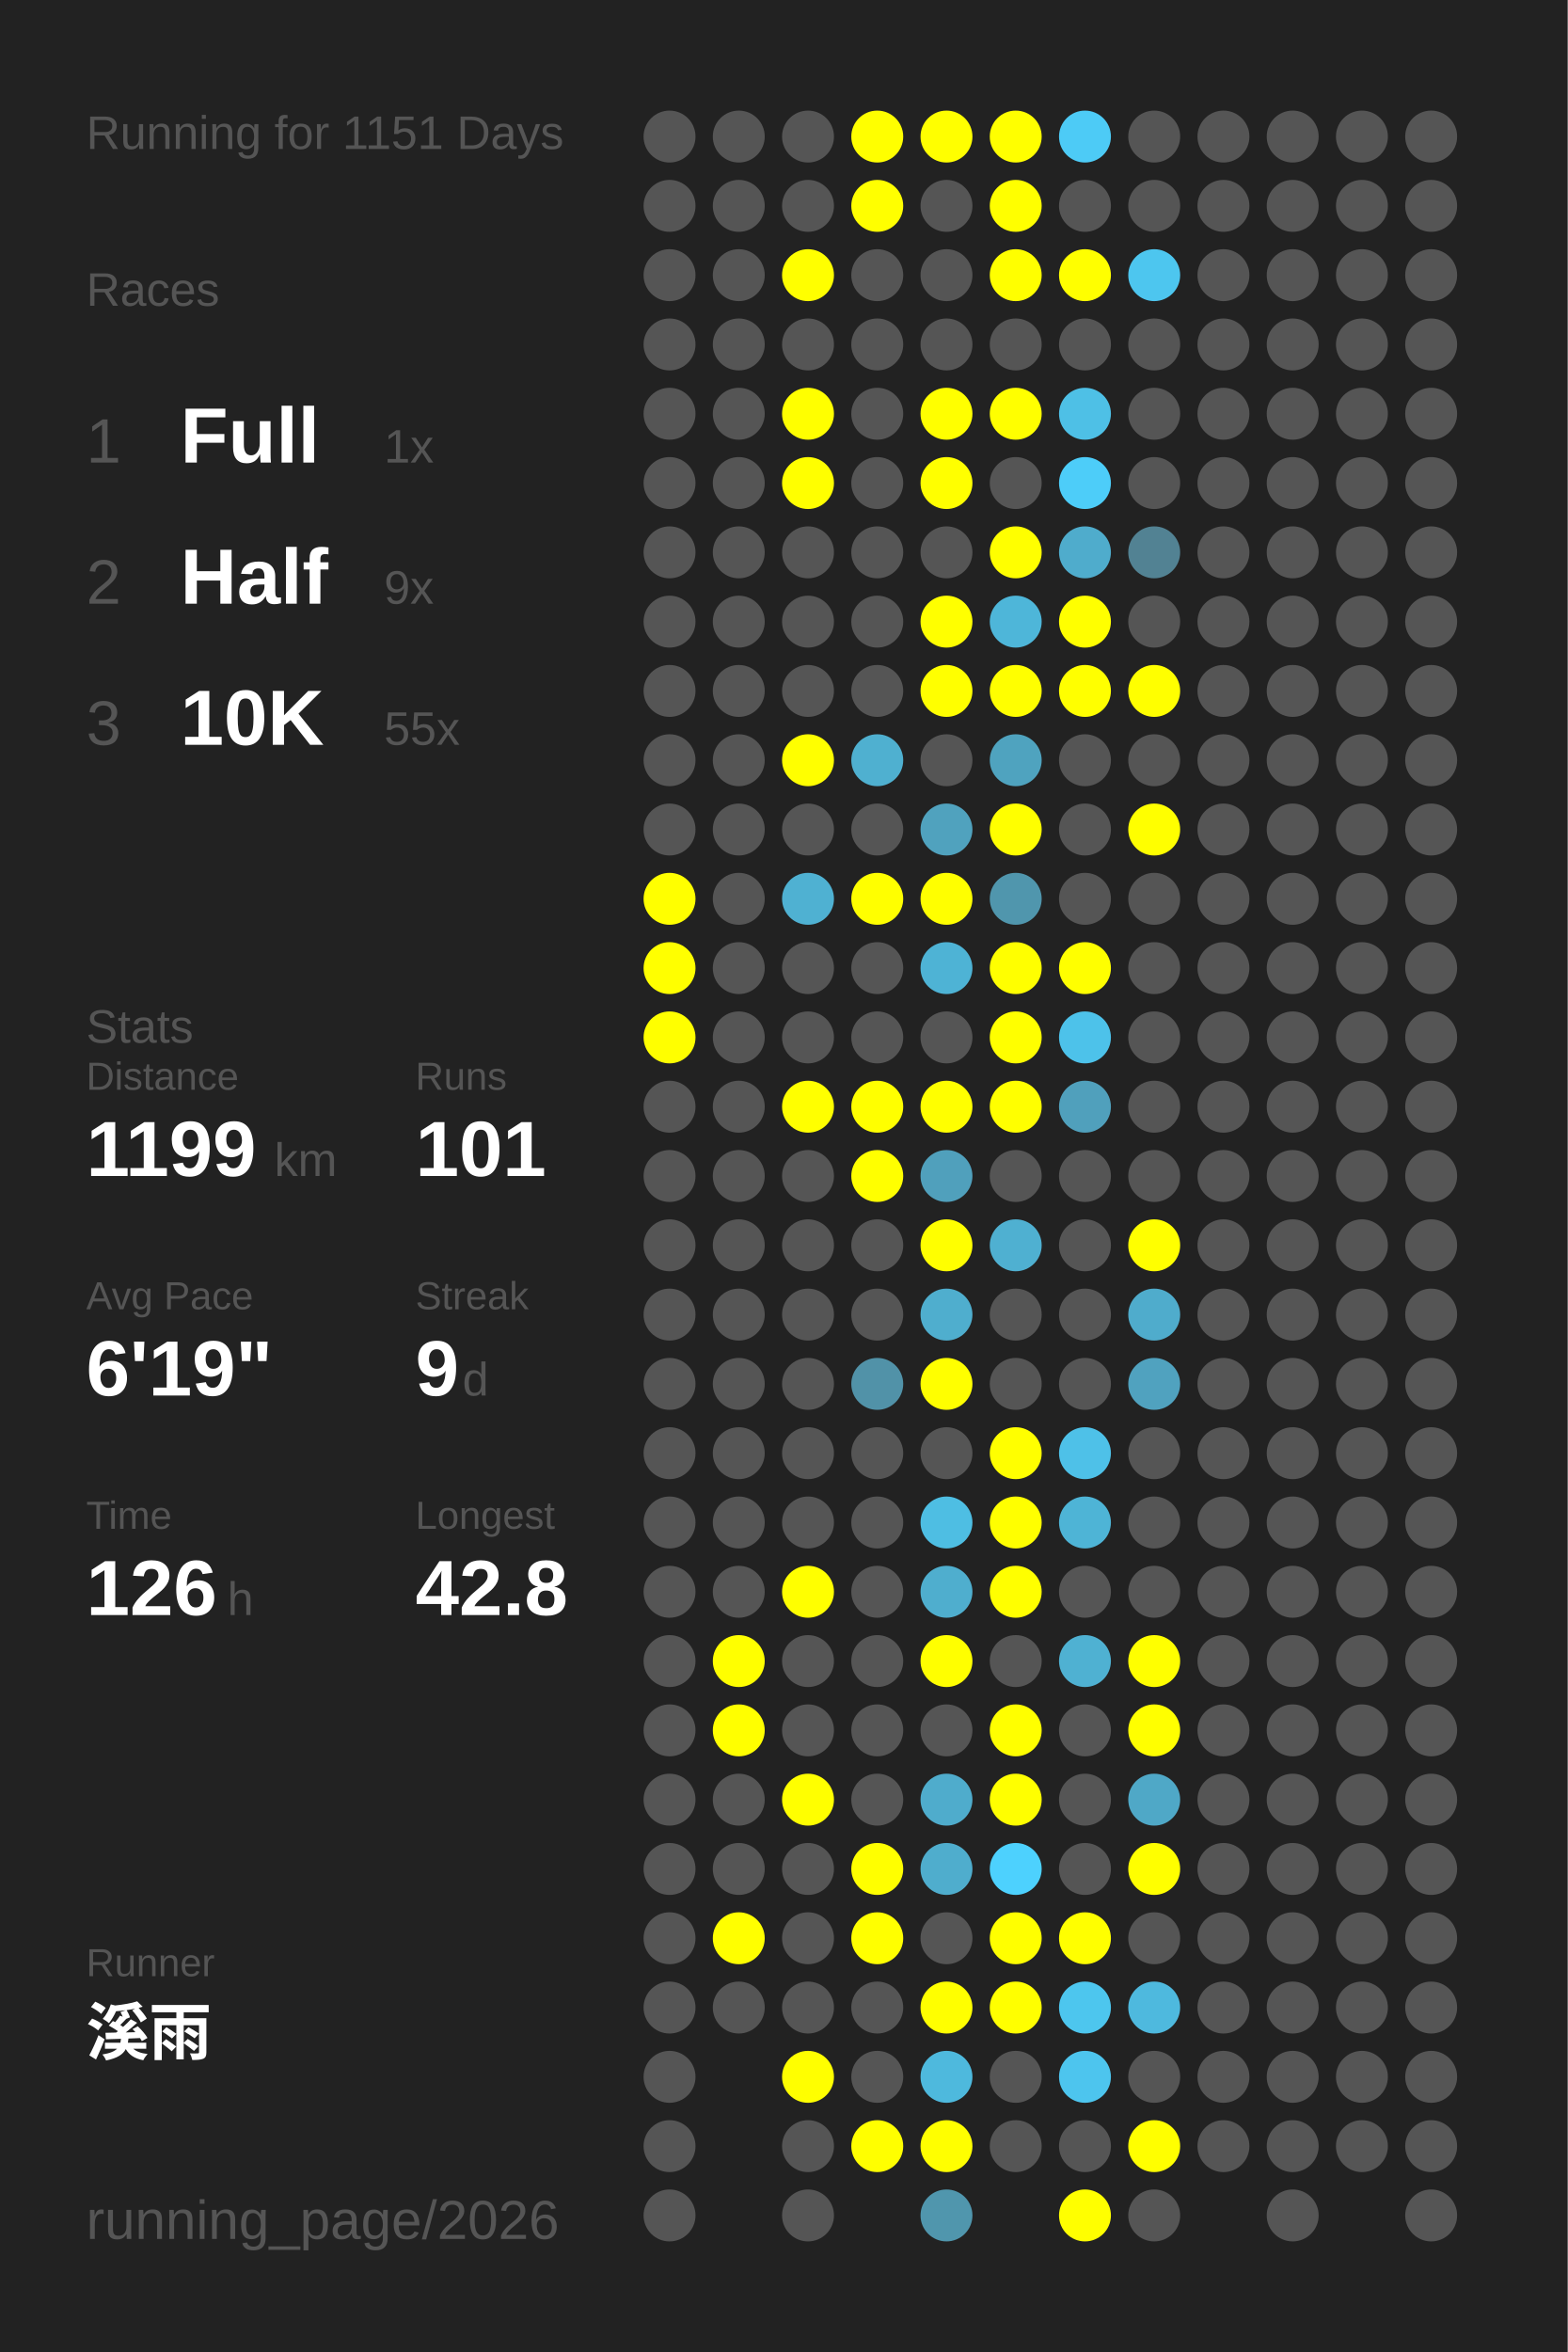
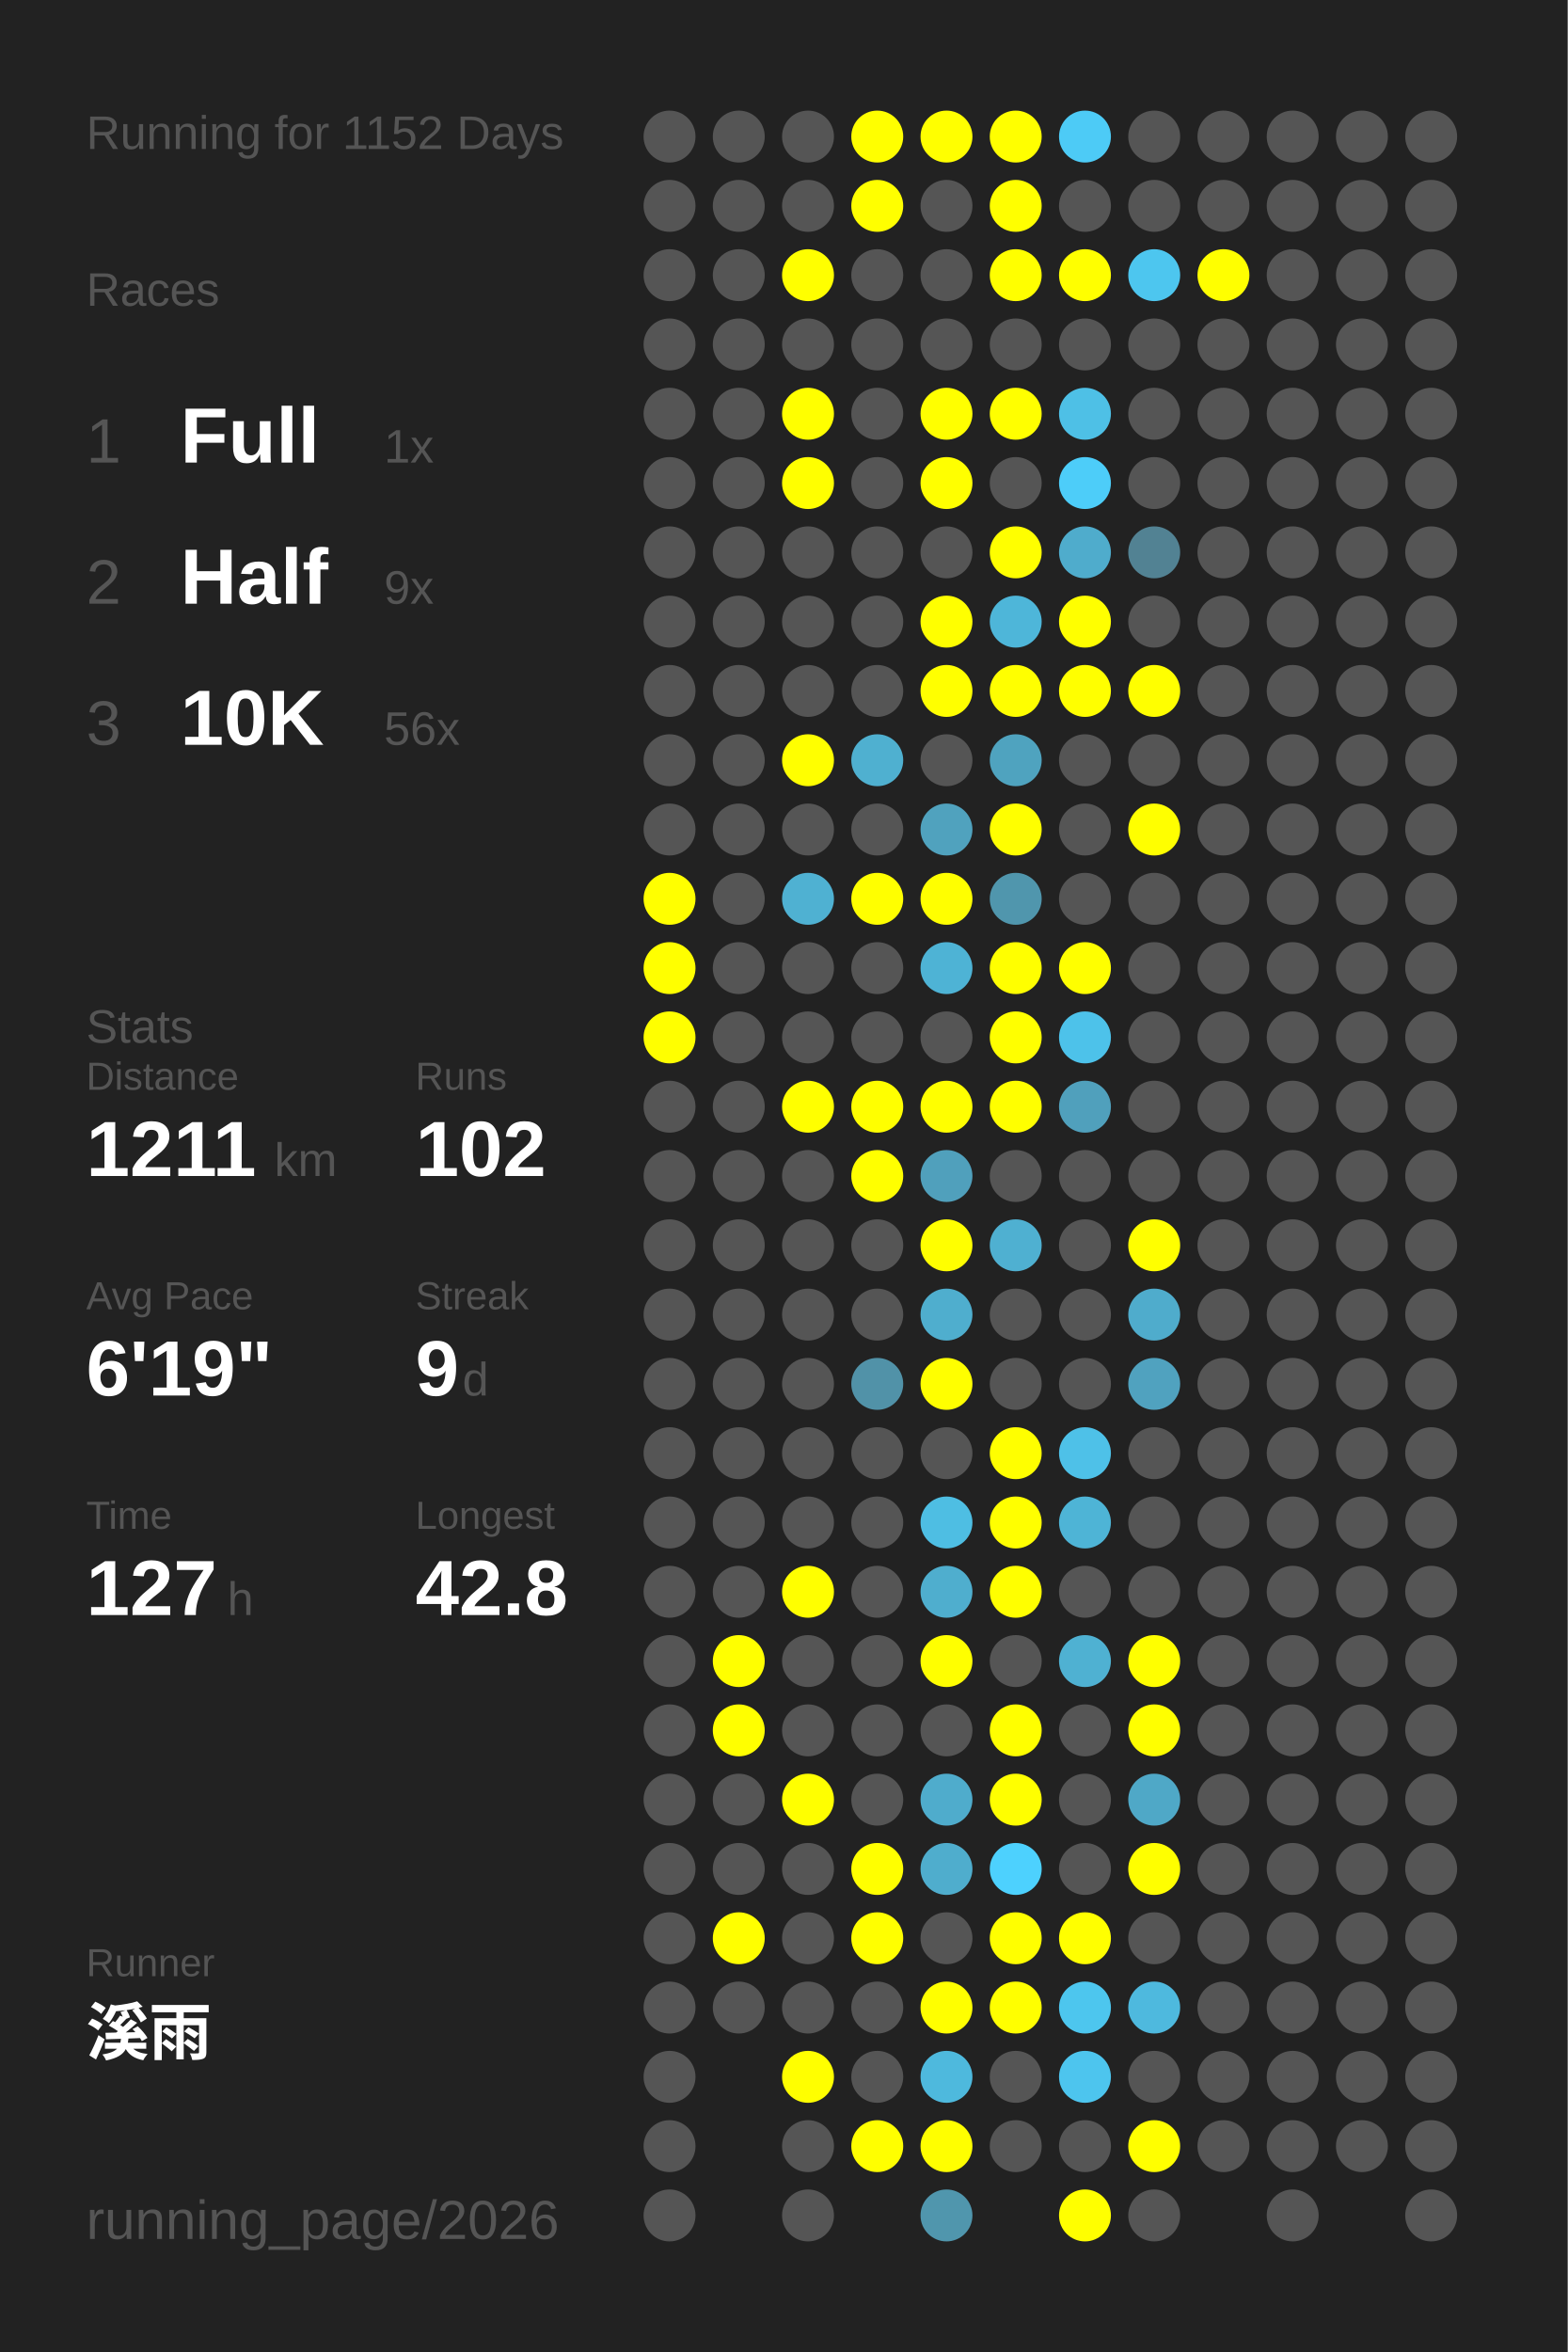
<svg xmlns="http://www.w3.org/2000/svg" baseProfile="full" height="300mm" version="1.1" viewBox="0,0,200,300" width="200mm">
  <defs />
  <rect fill="#222222" height="300" width="200" x="0" y="0" />
-   <text fill="#555555" style="font-size:6px; font-family:Arial;" x="11" y="19">Running for 1151 Days</text>
+   <text fill="#555555" style="font-size:6px; font-family:Arial;" x="11" y="19">Running for 1152 Days</text>
  <text fill="#555555" style="font-size:6px; font-family:Arial;" x="11" y="39">Races</text>
  <text fill="#555555" style="font-size:8px; font-family:Arial;" x="11" y="59">1</text>
  <text fill="#FFFFFF" style="font-size:10px; font-family:Arial; font-weight:bold;" x="23" y="59">Full</text>
  <text fill="#555555" style="font-size:6px; font-family:Arial;" x="49" y="59">1x</text>
  <text fill="#555555" style="font-size:8px; font-family:Arial;" x="11" y="77">2</text>
  <text fill="#FFFFFF" style="font-size:10px; font-family:Arial; font-weight:bold;" x="23" y="77">Half</text>
  <text fill="#555555" style="font-size:6px; font-family:Arial;" x="49" y="77">9x</text>
  <text fill="#555555" style="font-size:8px; font-family:Arial;" x="11" y="95">3</text>
  <text fill="#FFFFFF" style="font-size:10px; font-family:Arial; font-weight:bold;" x="23" y="95">10K</text>
-   <text fill="#555555" style="font-size:6px; font-family:Arial;" x="49" y="95">55x</text>
+   <text fill="#555555" style="font-size:6px; font-family:Arial;" x="49" y="95">56x</text>
  <text fill="#555555" style="font-size:6px; font-family:Arial;" x="11" y="133">Stats</text>
  <text fill="#555555" style="font-size:5px; font-family:Arial;" x="11" y="139">Distance</text>
-   <text fill="#FFFFFF" style="font-size:10px; font-family:Arial; font-weight:bold;" x="11" y="150">1199</text>
+   <text fill="#FFFFFF" style="font-size:10px; font-family:Arial; font-weight:bold;" x="11" y="150">1211</text>
  <text fill="#555555" style="font-size:6px; font-family:Arial;" x="35" y="150">km</text>
  <text fill="#555555" style="font-size:5px; font-family:Arial;" x="53" y="139">Runs</text>
-   <text fill="#FFFFFF" style="font-size:10px; font-family:Arial; font-weight:bold;" x="53" y="150">101</text>
+   <text fill="#FFFFFF" style="font-size:10px; font-family:Arial; font-weight:bold;" x="53" y="150">102</text>
  <text fill="#555555" style="font-size:5px; font-family:Arial;" x="11" y="167">Avg Pace</text>
  <text fill="#FFFFFF" style="font-size:10px; font-family:Arial; font-weight:bold;" x="11" y="178">6'19"</text>
  <text fill="#555555" style="font-size:5px; font-family:Arial;" x="53" y="167">Streak</text>
  <text fill="#FFFFFF" style="font-size:10px; font-family:Arial; font-weight:bold;" x="53" y="178">9</text>
  <text fill="#555555" style="font-size:6px; font-family:Arial;" x="59" y="178">d</text>
  <text fill="#555555" style="font-size:5px; font-family:Arial;" x="11" y="195">Time</text>
-   <text fill="#FFFFFF" style="font-size:10px; font-family:Arial; font-weight:bold;" x="11" y="206">126</text>
+   <text fill="#FFFFFF" style="font-size:10px; font-family:Arial; font-weight:bold;" x="11" y="206">127</text>
  <text fill="#555555" style="font-size:6px; font-family:Arial;" x="29" y="206">h</text>
  <text fill="#555555" style="font-size:5px; font-family:Arial;" x="53" y="195">Longest</text>
  <text fill="#FFFFFF" style="font-size:10px; font-family:Arial; font-weight:bold;" x="53" y="206">42.8</text>
  <text fill="#555555" style="font-size:5px; font-family:Arial;" x="11" y="252.065">Runner</text>
  <text fill="#FFFFFF" style="font-size:8px; font-family:Arial; font-weight:bold;" x="11" y="262.065">溪雨</text>
  <text fill="#555555" style="font-size:7px; font-family:Arial;" x="11" y="285.581">running_page/2026</text>
  <circle cx="85.417" cy="17.419" fill="#555555" r="3.312" />
  <circle cx="85.417" cy="26.258" fill="#555555" r="3.312" />
  <circle cx="85.417" cy="35.097" fill="#555555" r="3.312" />
  <circle cx="85.417" cy="43.935" fill="#555555" r="3.312" />
  <circle cx="85.417" cy="52.774" fill="#555555" r="3.312" />
  <circle cx="85.417" cy="61.613" fill="#555555" r="3.312" />
  <circle cx="85.417" cy="70.452" fill="#555555" r="3.312" />
  <circle cx="85.417" cy="79.29" fill="#555555" r="3.312" />
  <circle cx="85.417" cy="88.129" fill="#555555" r="3.312" />
  <circle cx="85.417" cy="96.968" fill="#555555" r="3.312" />
  <circle cx="85.417" cy="105.806" fill="#555555" r="3.312" />
  <circle cx="85.417" cy="114.645" fill="#FFFF00" r="3.312" />
  <circle cx="85.417" cy="123.484" fill="#FFFF00" r="3.312" />
  <circle cx="85.417" cy="132.323" fill="#FFFF00" r="3.312" />
  <circle cx="85.417" cy="141.161" fill="#555555" r="3.312" />
  <circle cx="85.417" cy="150" fill="#555555" r="3.312" />
  <circle cx="85.417" cy="158.839" fill="#555555" r="3.312" />
  <circle cx="85.417" cy="167.677" fill="#555555" r="3.312" />
  <circle cx="85.417" cy="176.516" fill="#555555" r="3.312" />
  <circle cx="85.417" cy="185.355" fill="#555555" r="3.312" />
  <circle cx="85.417" cy="194.194" fill="#555555" r="3.312" />
  <circle cx="85.417" cy="203.032" fill="#555555" r="3.312" />
  <circle cx="85.417" cy="211.871" fill="#555555" r="3.312" />
  <circle cx="85.417" cy="220.71" fill="#555555" r="3.312" />
  <circle cx="85.417" cy="229.548" fill="#555555" r="3.312" />
  <circle cx="85.417" cy="238.387" fill="#555555" r="3.312" />
  <circle cx="85.417" cy="247.226" fill="#555555" r="3.312" />
  <circle cx="85.417" cy="256.065" fill="#555555" r="3.312" />
  <circle cx="85.417" cy="264.903" fill="#555555" r="3.312" />
  <circle cx="85.417" cy="273.742" fill="#555555" r="3.312" />
  <circle cx="85.417" cy="282.581" fill="#555555" r="3.312" />
  <circle cx="94.25" cy="17.419" fill="#555555" r="3.312" />
  <circle cx="94.25" cy="26.258" fill="#555555" r="3.312" />
  <circle cx="94.25" cy="35.097" fill="#555555" r="3.312" />
  <circle cx="94.25" cy="43.935" fill="#555555" r="3.312" />
  <circle cx="94.25" cy="52.774" fill="#555555" r="3.312" />
  <circle cx="94.25" cy="61.613" fill="#555555" r="3.312" />
  <circle cx="94.25" cy="70.452" fill="#555555" r="3.312" />
  <circle cx="94.25" cy="79.29" fill="#555555" r="3.312" />
  <circle cx="94.25" cy="88.129" fill="#555555" r="3.312" />
  <circle cx="94.25" cy="96.968" fill="#555555" r="3.312" />
  <circle cx="94.25" cy="105.806" fill="#555555" r="3.312" />
  <circle cx="94.25" cy="114.645" fill="#555555" r="3.312" />
  <circle cx="94.25" cy="123.484" fill="#555555" r="3.312" />
  <circle cx="94.25" cy="132.323" fill="#555555" r="3.312" />
  <circle cx="94.25" cy="141.161" fill="#555555" r="3.312" />
  <circle cx="94.25" cy="150" fill="#555555" r="3.312" />
  <circle cx="94.25" cy="158.839" fill="#555555" r="3.312" />
  <circle cx="94.25" cy="167.677" fill="#555555" r="3.312" />
  <circle cx="94.25" cy="176.516" fill="#555555" r="3.312" />
  <circle cx="94.25" cy="185.355" fill="#555555" r="3.312" />
  <circle cx="94.25" cy="194.194" fill="#555555" r="3.312" />
  <circle cx="94.25" cy="203.032" fill="#555555" r="3.312" />
  <circle cx="94.25" cy="211.871" fill="#FFFF00" r="3.312" />
  <circle cx="94.25" cy="220.71" fill="#FFFF00" r="3.312" />
  <circle cx="94.25" cy="229.548" fill="#555555" r="3.312" />
  <circle cx="94.25" cy="238.387" fill="#555555" r="3.312" />
  <circle cx="94.25" cy="247.226" fill="#FFFF00" r="3.312" />
  <circle cx="94.25" cy="256.065" fill="#555555" r="3.312" />
  <circle cx="103.083" cy="17.419" fill="#555555" r="3.312" />
  <circle cx="103.083" cy="26.258" fill="#555555" r="3.312" />
  <circle cx="103.083" cy="35.097" fill="#FFFF00" r="3.312" />
  <circle cx="103.083" cy="43.935" fill="#555555" r="3.312" />
  <circle cx="103.083" cy="52.774" fill="#FFFF00" r="3.312" />
  <circle cx="103.083" cy="61.613" fill="#FFFF00" r="3.312" />
  <circle cx="103.083" cy="70.452" fill="#555555" r="3.312" />
  <circle cx="103.083" cy="79.29" fill="#555555" r="3.312" />
  <circle cx="103.083" cy="88.129" fill="#555555" r="3.312" />
  <circle cx="103.083" cy="96.968" fill="#FFFF00" r="3.312" />
  <circle cx="103.083" cy="105.806" fill="#555555" r="3.312" />
  <circle cx="103.083" cy="114.645" fill="#4fb1d2" r="3.312" />
  <circle cx="103.083" cy="123.484" fill="#555555" r="3.312" />
  <circle cx="103.083" cy="132.323" fill="#555555" r="3.312" />
  <circle cx="103.083" cy="141.161" fill="#FFFF00" r="3.312" />
  <circle cx="103.083" cy="150" fill="#555555" r="3.312" />
  <circle cx="103.083" cy="158.839" fill="#555555" r="3.312" />
  <circle cx="103.083" cy="167.677" fill="#555555" r="3.312" />
  <circle cx="103.083" cy="176.516" fill="#555555" r="3.312" />
  <circle cx="103.083" cy="185.355" fill="#555555" r="3.312" />
  <circle cx="103.083" cy="194.194" fill="#555555" r="3.312" />
  <circle cx="103.083" cy="203.032" fill="#FFFF00" r="3.312" />
  <circle cx="103.083" cy="211.871" fill="#555555" r="3.312" />
  <circle cx="103.083" cy="220.71" fill="#555555" r="3.312" />
  <circle cx="103.083" cy="229.548" fill="#FFFF00" r="3.312" />
  <circle cx="103.083" cy="238.387" fill="#555555" r="3.312" />
  <circle cx="103.083" cy="247.226" fill="#555555" r="3.312" />
  <circle cx="103.083" cy="256.065" fill="#555555" r="3.312" />
  <circle cx="103.083" cy="264.903" fill="#FFFF00" r="3.312" />
  <circle cx="103.083" cy="273.742" fill="#555555" r="3.312" />
  <circle cx="103.083" cy="282.581" fill="#555555" r="3.312" />
  <circle cx="111.917" cy="17.419" fill="#FFFF00" r="3.312" />
  <circle cx="111.917" cy="26.258" fill="#FFFF00" r="3.312" />
  <circle cx="111.917" cy="35.097" fill="#555555" r="3.312" />
  <circle cx="111.917" cy="43.935" fill="#555555" r="3.312" />
  <circle cx="111.917" cy="52.774" fill="#555555" r="3.312" />
  <circle cx="111.917" cy="61.613" fill="#555555" r="3.312" />
  <circle cx="111.917" cy="70.452" fill="#555555" r="3.312" />
  <circle cx="111.917" cy="79.29" fill="#555555" r="3.312" />
  <circle cx="111.917" cy="88.129" fill="#555555" r="3.312" />
  <circle cx="111.917" cy="96.968" fill="#4fb0d0" r="3.312" />
  <circle cx="111.917" cy="105.806" fill="#555555" r="3.312" />
  <circle cx="111.917" cy="114.645" fill="#FFFF00" r="3.312" />
  <circle cx="111.917" cy="123.484" fill="#555555" r="3.312" />
  <circle cx="111.917" cy="132.323" fill="#555555" r="3.312" />
  <circle cx="111.917" cy="141.161" fill="#FFFF00" r="3.312" />
  <circle cx="111.917" cy="150" fill="#FFFF00" r="3.312" />
  <circle cx="111.917" cy="158.839" fill="#555555" r="3.312" />
  <circle cx="111.917" cy="167.677" fill="#555555" r="3.312" />
  <circle cx="111.917" cy="176.516" fill="#5192a8" r="3.312" />
  <circle cx="111.917" cy="185.355" fill="#555555" r="3.312" />
  <circle cx="111.917" cy="194.194" fill="#555555" r="3.312" />
  <circle cx="111.917" cy="203.032" fill="#555555" r="3.312" />
  <circle cx="111.917" cy="211.871" fill="#555555" r="3.312" />
  <circle cx="111.917" cy="220.71" fill="#555555" r="3.312" />
  <circle cx="111.917" cy="229.548" fill="#555555" r="3.312" />
  <circle cx="111.917" cy="238.387" fill="#FFFF00" r="3.312" />
  <circle cx="111.917" cy="247.226" fill="#FFFF00" r="3.312" />
  <circle cx="111.917" cy="256.065" fill="#555555" r="3.312" />
  <circle cx="111.917" cy="264.903" fill="#555555" r="3.312" />
  <circle cx="111.917" cy="273.742" fill="#FFFF00" r="3.312" />
  <circle cx="120.75" cy="17.419" fill="#FFFF00" r="3.312" />
  <circle cx="120.75" cy="26.258" fill="#555555" r="3.312" />
  <circle cx="120.75" cy="35.097" fill="#555555" r="3.312" />
  <circle cx="120.75" cy="43.935" fill="#555555" r="3.312" />
  <circle cx="120.75" cy="52.774" fill="#FFFF00" r="3.312" />
  <circle cx="120.75" cy="61.613" fill="#FFFF00" r="3.312" />
  <circle cx="120.75" cy="70.452" fill="#555555" r="3.312" />
  <circle cx="120.75" cy="79.29" fill="#FFFF00" r="3.312" />
  <circle cx="120.75" cy="88.129" fill="#FFFF00" r="3.312" />
  <circle cx="120.75" cy="96.968" fill="#555555" r="3.312" />
  <circle cx="120.75" cy="105.806" fill="#50a2be" r="3.312" />
  <circle cx="120.75" cy="114.645" fill="#FFFF00" r="3.312" />
  <circle cx="120.75" cy="123.484" fill="#4eb3d5" r="3.312" />
  <circle cx="120.75" cy="132.323" fill="#555555" r="3.312" />
  <circle cx="120.75" cy="141.161" fill="#FFFF00" r="3.312" />
  <circle cx="120.75" cy="150" fill="#50a0bc" r="3.312" />
  <circle cx="120.75" cy="158.839" fill="#FFFF00" r="3.312" />
  <circle cx="120.75" cy="167.677" fill="#4faece" r="3.312" />
  <circle cx="120.75" cy="176.516" fill="#FFFF00" r="3.312" />
  <circle cx="120.75" cy="185.355" fill="#555555" r="3.312" />
  <circle cx="120.75" cy="194.194" fill="#4ebee3" r="3.312" />
  <circle cx="120.75" cy="203.032" fill="#4faece" r="3.312" />
  <circle cx="120.75" cy="211.871" fill="#FFFF00" r="3.312" />
  <circle cx="120.75" cy="220.71" fill="#555555" r="3.312" />
  <circle cx="120.75" cy="229.548" fill="#4faccc" r="3.312" />
  <circle cx="120.75" cy="238.387" fill="#4fadcd" r="3.312" />
  <circle cx="120.75" cy="247.226" fill="#555555" r="3.312" />
  <circle cx="120.75" cy="256.065" fill="#FFFF00" r="3.312" />
  <circle cx="120.75" cy="264.903" fill="#4eb9dd" r="3.312" />
  <circle cx="120.75" cy="273.742" fill="#FFFF00" r="3.312" />
  <circle cx="120.75" cy="282.581" fill="#5096ad" r="3.312" />
  <circle cx="129.583" cy="17.419" fill="#FFFF00" r="3.312" />
  <circle cx="129.583" cy="26.258" fill="#FFFF00" r="3.312" />
  <circle cx="129.583" cy="35.097" fill="#FFFF00" r="3.312" />
  <circle cx="129.583" cy="43.935" fill="#555555" r="3.312" />
  <circle cx="129.583" cy="52.774" fill="#FFFF00" r="3.312" />
  <circle cx="129.583" cy="61.613" fill="#555555" r="3.312" />
  <circle cx="129.583" cy="70.452" fill="#FFFF00" r="3.312" />
  <circle cx="129.583" cy="79.29" fill="#4eb6d9" r="3.312" />
  <circle cx="129.583" cy="88.129" fill="#FFFF00" r="3.312" />
  <circle cx="129.583" cy="96.968" fill="#4fa3bf" r="3.312" />
  <circle cx="129.583" cy="105.806" fill="#FFFF00" r="3.312" />
  <circle cx="129.583" cy="114.645" fill="#5096ad" r="3.312" />
  <circle cx="129.583" cy="123.484" fill="#FFFF00" r="3.312" />
  <circle cx="129.583" cy="132.323" fill="#FFFF00" r="3.312" />
  <circle cx="129.583" cy="141.161" fill="#FFFF00" r="3.312" />
  <circle cx="129.583" cy="150" fill="#555555" r="3.312" />
  <circle cx="129.583" cy="158.839" fill="#4fb0d1" r="3.312" />
  <circle cx="129.583" cy="167.677" fill="#555555" r="3.312" />
  <circle cx="129.583" cy="176.516" fill="#555555" r="3.312" />
  <circle cx="129.583" cy="185.355" fill="#FFFF00" r="3.312" />
  <circle cx="129.583" cy="194.194" fill="#FFFF00" r="3.312" />
  <circle cx="129.583" cy="203.032" fill="#FFFF00" r="3.312" />
  <circle cx="129.583" cy="211.871" fill="#555555" r="3.312" />
  <circle cx="129.583" cy="220.71" fill="#FFFF00" r="3.312" />
  <circle cx="129.583" cy="229.548" fill="#FFFF00" r="3.312" />
  <circle cx="129.583" cy="238.387" fill="#4dd1fe" r="3.312" />
  <circle cx="129.583" cy="247.226" fill="#FFFF00" r="3.312" />
  <circle cx="129.583" cy="256.065" fill="#FFFF00" r="3.312" />
  <circle cx="129.583" cy="264.903" fill="#555555" r="3.312" />
  <circle cx="129.583" cy="273.742" fill="#555555" r="3.312" />
  <circle cx="138.417" cy="17.419" fill="#4dcbf6" r="3.312" />
  <circle cx="138.417" cy="26.258" fill="#555555" r="3.312" />
  <circle cx="138.417" cy="35.097" fill="#FFFF00" r="3.312" />
  <circle cx="138.417" cy="43.935" fill="#555555" r="3.312" />
  <circle cx="138.417" cy="52.774" fill="#4ec0e6" r="3.312" />
  <circle cx="138.417" cy="61.613" fill="#4dcdf9" r="3.312" />
  <circle cx="138.417" cy="70.452" fill="#4faccc" r="3.312" />
  <circle cx="138.417" cy="79.29" fill="#FFFF00" r="3.312" />
  <circle cx="138.417" cy="88.129" fill="#FFFF00" r="3.312" />
  <circle cx="138.417" cy="96.968" fill="#555555" r="3.312" />
  <circle cx="138.417" cy="105.806" fill="#555555" r="3.312" />
  <circle cx="138.417" cy="114.645" fill="#555555" r="3.312" />
  <circle cx="138.417" cy="123.484" fill="#FFFF00" r="3.312" />
  <circle cx="138.417" cy="132.323" fill="#4dc2ea" r="3.312" />
  <circle cx="138.417" cy="141.161" fill="#50a0bc" r="3.312" />
  <circle cx="138.417" cy="150" fill="#555555" r="3.312" />
  <circle cx="138.417" cy="158.839" fill="#555555" r="3.312" />
  <circle cx="138.417" cy="167.677" fill="#555555" r="3.312" />
  <circle cx="138.417" cy="176.516" fill="#555555" r="3.312" />
  <circle cx="138.417" cy="185.355" fill="#4ec1e8" r="3.312" />
  <circle cx="138.417" cy="194.194" fill="#4eb4d6" r="3.312" />
  <circle cx="138.417" cy="203.032" fill="#555555" r="3.312" />
  <circle cx="138.417" cy="211.871" fill="#4fb1d2" r="3.312" />
  <circle cx="138.417" cy="220.71" fill="#555555" r="3.312" />
  <circle cx="138.417" cy="229.548" fill="#555555" r="3.312" />
  <circle cx="138.417" cy="238.387" fill="#555555" r="3.312" />
  <circle cx="138.417" cy="247.226" fill="#FFFF00" r="3.312" />
  <circle cx="138.417" cy="256.065" fill="#4dc6ee" r="3.312" />
  <circle cx="138.417" cy="264.903" fill="#4dc5ee" r="3.312" />
  <circle cx="138.417" cy="273.742" fill="#555555" r="3.312" />
  <circle cx="138.417" cy="282.581" fill="#FFFF00" r="3.312" />
  <circle cx="147.25" cy="17.419" fill="#555555" r="3.312" />
  <circle cx="147.25" cy="26.258" fill="#555555" r="3.312" />
  <circle cx="147.25" cy="35.097" fill="#4dc6ef" r="3.312" />
  <circle cx="147.25" cy="43.935" fill="#555555" r="3.312" />
  <circle cx="147.25" cy="52.774" fill="#555555" r="3.312" />
  <circle cx="147.25" cy="61.613" fill="#555555" r="3.312" />
  <circle cx="147.25" cy="70.452" fill="#528293" r="3.312" />
  <circle cx="147.25" cy="79.29" fill="#555555" r="3.312" />
  <circle cx="147.25" cy="88.129" fill="#FFFF00" r="3.312" />
  <circle cx="147.25" cy="96.968" fill="#555555" r="3.312" />
  <circle cx="147.25" cy="105.806" fill="#FFFF00" r="3.312" />
  <circle cx="147.25" cy="114.645" fill="#555555" r="3.312" />
  <circle cx="147.25" cy="123.484" fill="#555555" r="3.312" />
  <circle cx="147.25" cy="132.323" fill="#555555" r="3.312" />
  <circle cx="147.25" cy="141.161" fill="#555555" r="3.312" />
  <circle cx="147.25" cy="150" fill="#555555" r="3.312" />
  <circle cx="147.25" cy="158.839" fill="#FFFF00" r="3.312" />
  <circle cx="147.25" cy="167.677" fill="#4faccc" r="3.312" />
  <circle cx="147.25" cy="176.516" fill="#50a2bf" r="3.312" />
  <circle cx="147.25" cy="185.355" fill="#555555" r="3.312" />
  <circle cx="147.25" cy="194.194" fill="#555555" r="3.312" />
  <circle cx="147.25" cy="203.032" fill="#555555" r="3.312" />
  <circle cx="147.25" cy="211.871" fill="#FFFF00" r="3.312" />
  <circle cx="147.25" cy="220.71" fill="#FFFF00" r="3.312" />
  <circle cx="147.25" cy="229.548" fill="#4fa8c7" r="3.312" />
  <circle cx="147.25" cy="238.387" fill="#FFFF00" r="3.312" />
  <circle cx="147.25" cy="247.226" fill="#555555" r="3.312" />
  <circle cx="147.25" cy="256.065" fill="#4eb9de" r="3.312" />
  <circle cx="147.25" cy="264.903" fill="#555555" r="3.312" />
  <circle cx="147.25" cy="273.742" fill="#FFFF00" r="3.312" />
  <circle cx="147.25" cy="282.581" fill="#555555" r="3.312" />
  <circle cx="156.083" cy="17.419" fill="#555555" r="3.312" />
  <circle cx="156.083" cy="26.258" fill="#555555" r="3.312" />
-   <circle cx="156.083" cy="35.097" fill="#555555" r="3.312" />
+   <circle cx="156.083" cy="35.097" fill="#FFFF00" r="3.312" />
  <circle cx="156.083" cy="43.935" fill="#555555" r="3.312" />
  <circle cx="156.083" cy="52.774" fill="#555555" r="3.312" />
  <circle cx="156.083" cy="61.613" fill="#555555" r="3.312" />
  <circle cx="156.083" cy="70.452" fill="#555555" r="3.312" />
  <circle cx="156.083" cy="79.29" fill="#555555" r="3.312" />
  <circle cx="156.083" cy="88.129" fill="#555555" r="3.312" />
  <circle cx="156.083" cy="96.968" fill="#555555" r="3.312" />
  <circle cx="156.083" cy="105.806" fill="#555555" r="3.312" />
  <circle cx="156.083" cy="114.645" fill="#555555" r="3.312" />
  <circle cx="156.083" cy="123.484" fill="#555555" r="3.312" />
  <circle cx="156.083" cy="132.323" fill="#555555" r="3.312" />
  <circle cx="156.083" cy="141.161" fill="#555555" r="3.312" />
  <circle cx="156.083" cy="150" fill="#555555" r="3.312" />
  <circle cx="156.083" cy="158.839" fill="#555555" r="3.312" />
  <circle cx="156.083" cy="167.677" fill="#555555" r="3.312" />
  <circle cx="156.083" cy="176.516" fill="#555555" r="3.312" />
  <circle cx="156.083" cy="185.355" fill="#555555" r="3.312" />
  <circle cx="156.083" cy="194.194" fill="#555555" r="3.312" />
  <circle cx="156.083" cy="203.032" fill="#555555" r="3.312" />
  <circle cx="156.083" cy="211.871" fill="#555555" r="3.312" />
  <circle cx="156.083" cy="220.71" fill="#555555" r="3.312" />
  <circle cx="156.083" cy="229.548" fill="#555555" r="3.312" />
  <circle cx="156.083" cy="238.387" fill="#555555" r="3.312" />
  <circle cx="156.083" cy="247.226" fill="#555555" r="3.312" />
  <circle cx="156.083" cy="256.065" fill="#555555" r="3.312" />
  <circle cx="156.083" cy="264.903" fill="#555555" r="3.312" />
  <circle cx="156.083" cy="273.742" fill="#555555" r="3.312" />
  <circle cx="164.917" cy="17.419" fill="#555555" r="3.312" />
  <circle cx="164.917" cy="26.258" fill="#555555" r="3.312" />
  <circle cx="164.917" cy="35.097" fill="#555555" r="3.312" />
  <circle cx="164.917" cy="43.935" fill="#555555" r="3.312" />
  <circle cx="164.917" cy="52.774" fill="#555555" r="3.312" />
  <circle cx="164.917" cy="61.613" fill="#555555" r="3.312" />
  <circle cx="164.917" cy="70.452" fill="#555555" r="3.312" />
  <circle cx="164.917" cy="79.29" fill="#555555" r="3.312" />
  <circle cx="164.917" cy="88.129" fill="#555555" r="3.312" />
  <circle cx="164.917" cy="96.968" fill="#555555" r="3.312" />
  <circle cx="164.917" cy="105.806" fill="#555555" r="3.312" />
  <circle cx="164.917" cy="114.645" fill="#555555" r="3.312" />
  <circle cx="164.917" cy="123.484" fill="#555555" r="3.312" />
  <circle cx="164.917" cy="132.323" fill="#555555" r="3.312" />
  <circle cx="164.917" cy="141.161" fill="#555555" r="3.312" />
  <circle cx="164.917" cy="150" fill="#555555" r="3.312" />
  <circle cx="164.917" cy="158.839" fill="#555555" r="3.312" />
  <circle cx="164.917" cy="167.677" fill="#555555" r="3.312" />
  <circle cx="164.917" cy="176.516" fill="#555555" r="3.312" />
  <circle cx="164.917" cy="185.355" fill="#555555" r="3.312" />
  <circle cx="164.917" cy="194.194" fill="#555555" r="3.312" />
  <circle cx="164.917" cy="203.032" fill="#555555" r="3.312" />
  <circle cx="164.917" cy="211.871" fill="#555555" r="3.312" />
  <circle cx="164.917" cy="220.71" fill="#555555" r="3.312" />
  <circle cx="164.917" cy="229.548" fill="#555555" r="3.312" />
  <circle cx="164.917" cy="238.387" fill="#555555" r="3.312" />
  <circle cx="164.917" cy="247.226" fill="#555555" r="3.312" />
  <circle cx="164.917" cy="256.065" fill="#555555" r="3.312" />
  <circle cx="164.917" cy="264.903" fill="#555555" r="3.312" />
  <circle cx="164.917" cy="273.742" fill="#555555" r="3.312" />
  <circle cx="164.917" cy="282.581" fill="#555555" r="3.312" />
  <circle cx="173.75" cy="17.419" fill="#555555" r="3.312" />
  <circle cx="173.75" cy="26.258" fill="#555555" r="3.312" />
  <circle cx="173.75" cy="35.097" fill="#555555" r="3.312" />
  <circle cx="173.75" cy="43.935" fill="#555555" r="3.312" />
  <circle cx="173.75" cy="52.774" fill="#555555" r="3.312" />
  <circle cx="173.75" cy="61.613" fill="#555555" r="3.312" />
  <circle cx="173.75" cy="70.452" fill="#555555" r="3.312" />
  <circle cx="173.75" cy="79.29" fill="#555555" r="3.312" />
  <circle cx="173.75" cy="88.129" fill="#555555" r="3.312" />
  <circle cx="173.75" cy="96.968" fill="#555555" r="3.312" />
  <circle cx="173.75" cy="105.806" fill="#555555" r="3.312" />
  <circle cx="173.75" cy="114.645" fill="#555555" r="3.312" />
  <circle cx="173.75" cy="123.484" fill="#555555" r="3.312" />
  <circle cx="173.75" cy="132.323" fill="#555555" r="3.312" />
  <circle cx="173.75" cy="141.161" fill="#555555" r="3.312" />
  <circle cx="173.75" cy="150" fill="#555555" r="3.312" />
  <circle cx="173.75" cy="158.839" fill="#555555" r="3.312" />
  <circle cx="173.75" cy="167.677" fill="#555555" r="3.312" />
  <circle cx="173.75" cy="176.516" fill="#555555" r="3.312" />
  <circle cx="173.75" cy="185.355" fill="#555555" r="3.312" />
  <circle cx="173.75" cy="194.194" fill="#555555" r="3.312" />
  <circle cx="173.75" cy="203.032" fill="#555555" r="3.312" />
  <circle cx="173.75" cy="211.871" fill="#555555" r="3.312" />
  <circle cx="173.75" cy="220.71" fill="#555555" r="3.312" />
  <circle cx="173.75" cy="229.548" fill="#555555" r="3.312" />
  <circle cx="173.75" cy="238.387" fill="#555555" r="3.312" />
  <circle cx="173.75" cy="247.226" fill="#555555" r="3.312" />
  <circle cx="173.75" cy="256.065" fill="#555555" r="3.312" />
  <circle cx="173.75" cy="264.903" fill="#555555" r="3.312" />
  <circle cx="173.75" cy="273.742" fill="#555555" r="3.312" />
  <circle cx="182.583" cy="17.419" fill="#555555" r="3.312" />
  <circle cx="182.583" cy="26.258" fill="#555555" r="3.312" />
  <circle cx="182.583" cy="35.097" fill="#555555" r="3.312" />
  <circle cx="182.583" cy="43.935" fill="#555555" r="3.312" />
  <circle cx="182.583" cy="52.774" fill="#555555" r="3.312" />
  <circle cx="182.583" cy="61.613" fill="#555555" r="3.312" />
  <circle cx="182.583" cy="70.452" fill="#555555" r="3.312" />
  <circle cx="182.583" cy="79.29" fill="#555555" r="3.312" />
  <circle cx="182.583" cy="88.129" fill="#555555" r="3.312" />
  <circle cx="182.583" cy="96.968" fill="#555555" r="3.312" />
  <circle cx="182.583" cy="105.806" fill="#555555" r="3.312" />
  <circle cx="182.583" cy="114.645" fill="#555555" r="3.312" />
  <circle cx="182.583" cy="123.484" fill="#555555" r="3.312" />
  <circle cx="182.583" cy="132.323" fill="#555555" r="3.312" />
  <circle cx="182.583" cy="141.161" fill="#555555" r="3.312" />
  <circle cx="182.583" cy="150" fill="#555555" r="3.312" />
  <circle cx="182.583" cy="158.839" fill="#555555" r="3.312" />
  <circle cx="182.583" cy="167.677" fill="#555555" r="3.312" />
  <circle cx="182.583" cy="176.516" fill="#555555" r="3.312" />
  <circle cx="182.583" cy="185.355" fill="#555555" r="3.312" />
  <circle cx="182.583" cy="194.194" fill="#555555" r="3.312" />
  <circle cx="182.583" cy="203.032" fill="#555555" r="3.312" />
  <circle cx="182.583" cy="211.871" fill="#555555" r="3.312" />
  <circle cx="182.583" cy="220.71" fill="#555555" r="3.312" />
  <circle cx="182.583" cy="229.548" fill="#555555" r="3.312" />
  <circle cx="182.583" cy="238.387" fill="#555555" r="3.312" />
  <circle cx="182.583" cy="247.226" fill="#555555" r="3.312" />
  <circle cx="182.583" cy="256.065" fill="#555555" r="3.312" />
  <circle cx="182.583" cy="264.903" fill="#555555" r="3.312" />
  <circle cx="182.583" cy="273.742" fill="#555555" r="3.312" />
  <circle cx="182.583" cy="282.581" fill="#555555" r="3.312" />
</svg>
